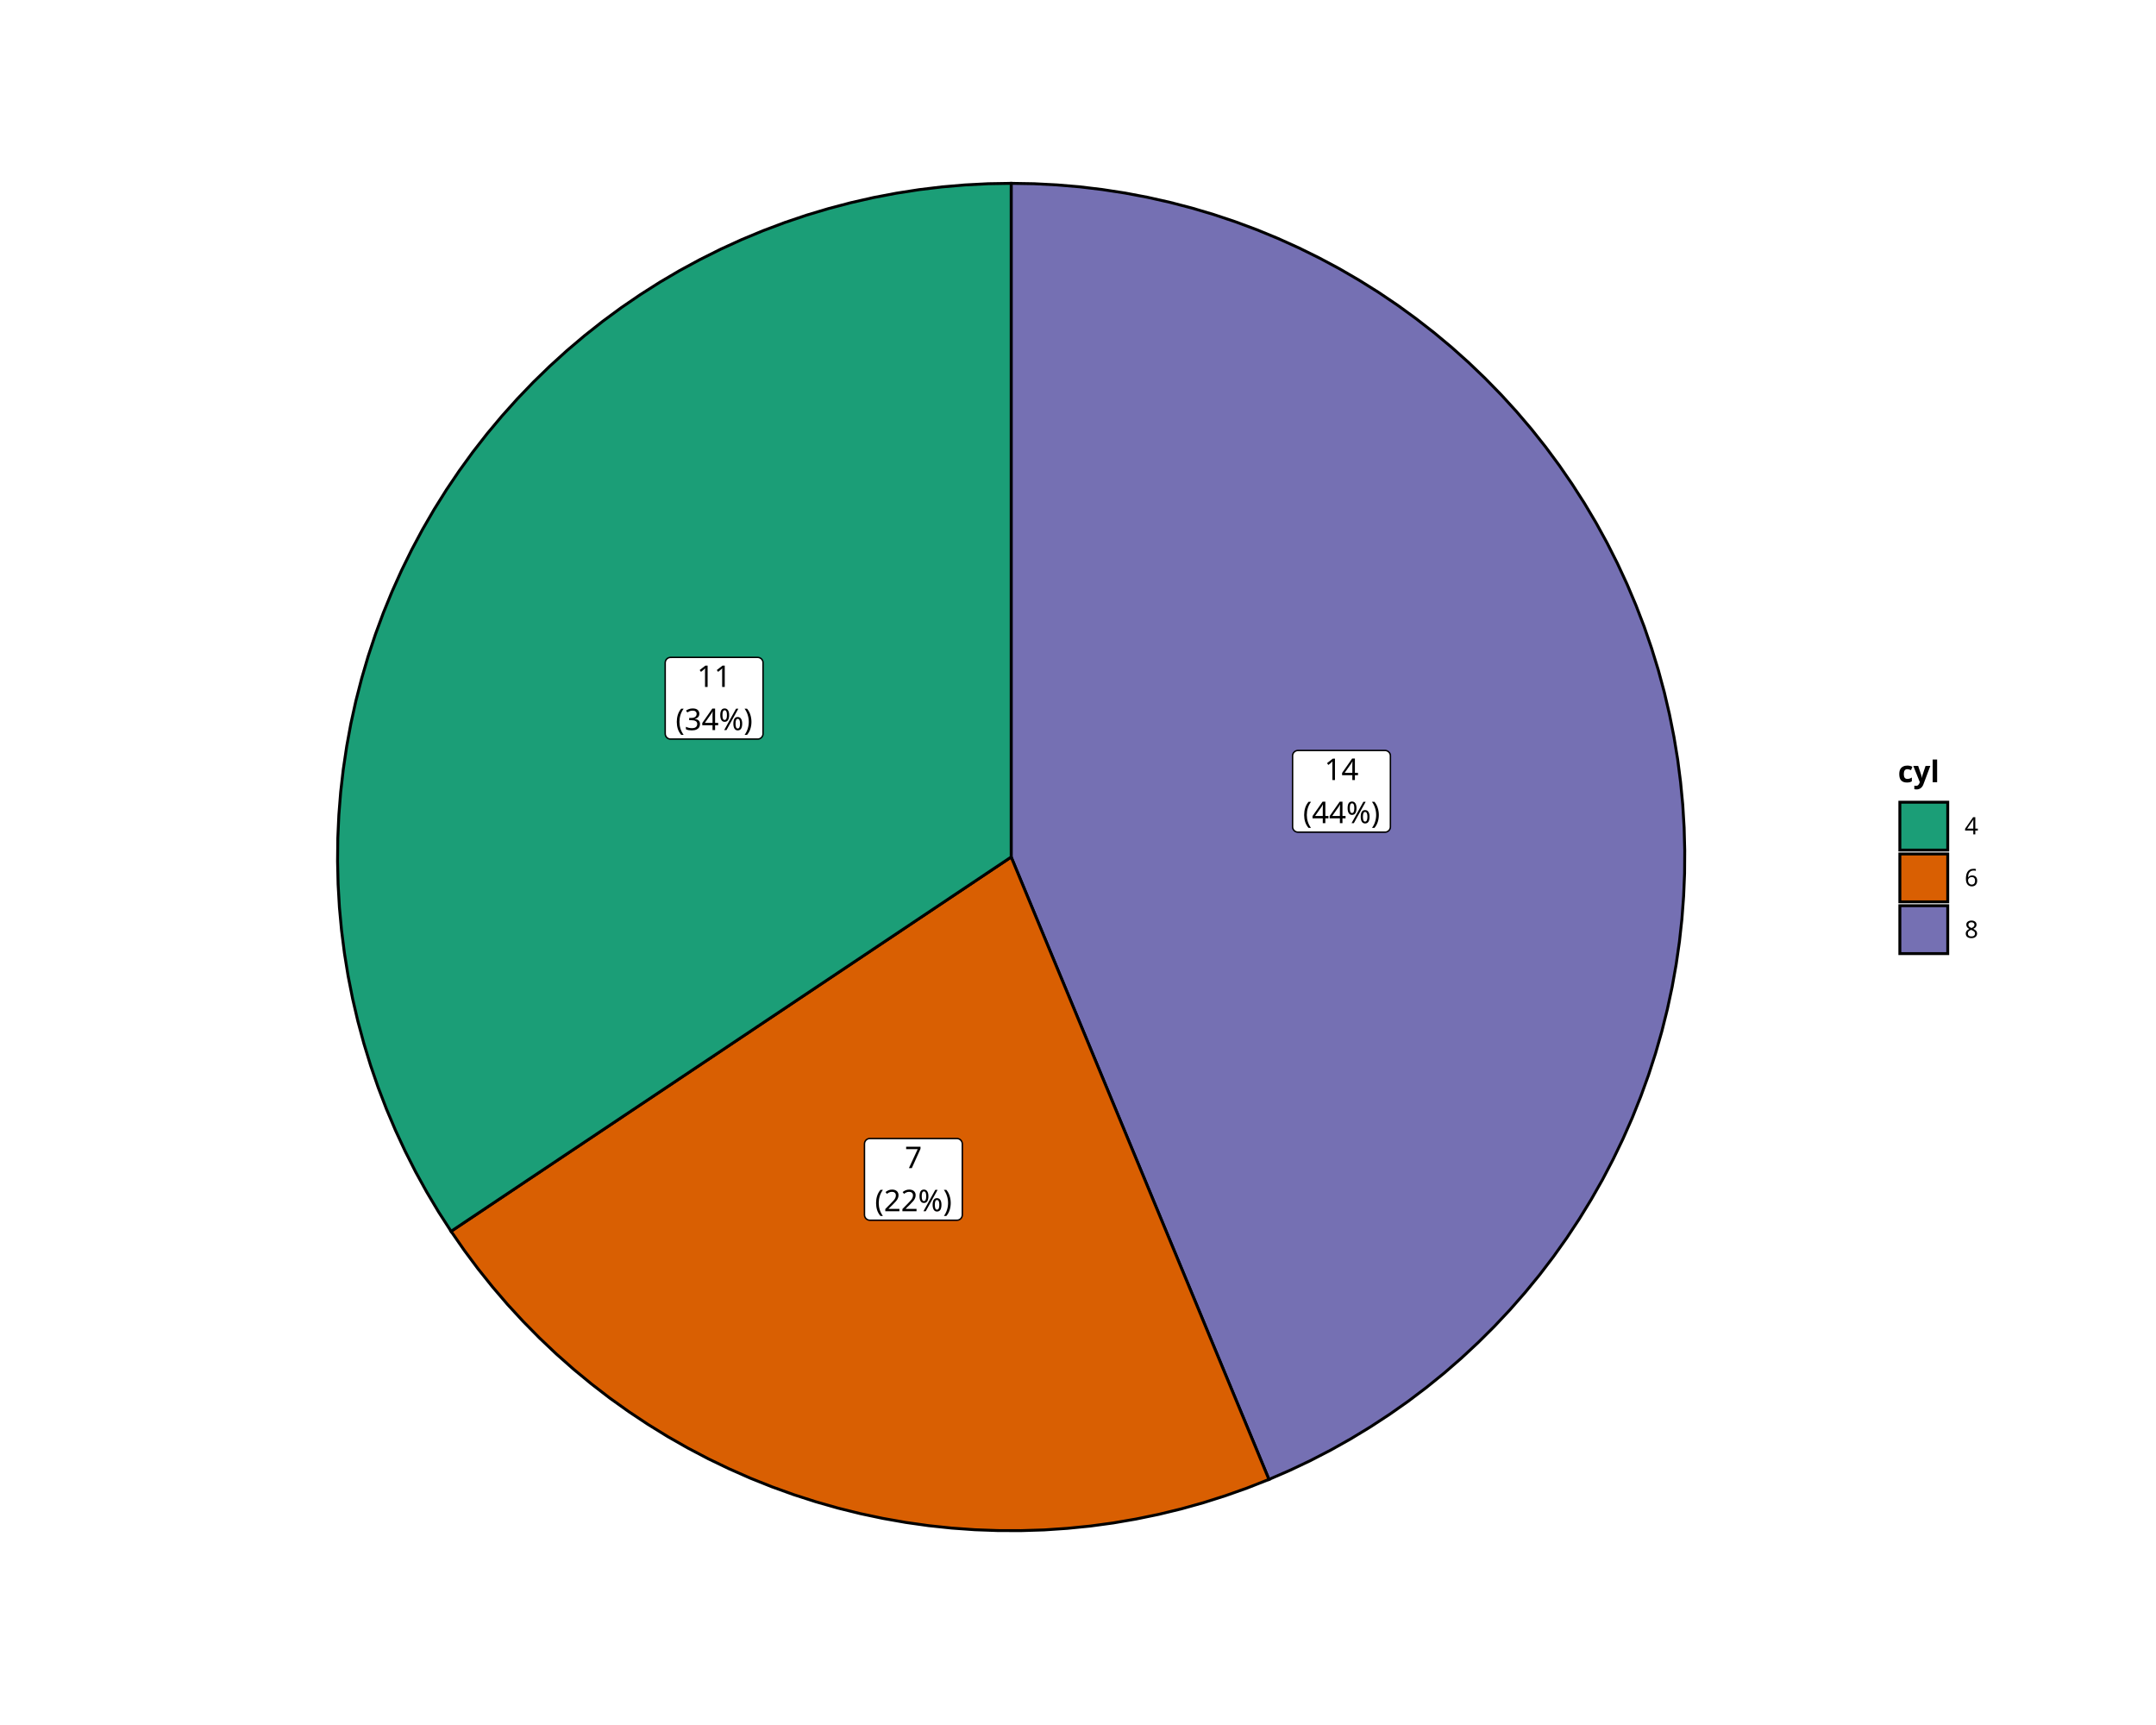
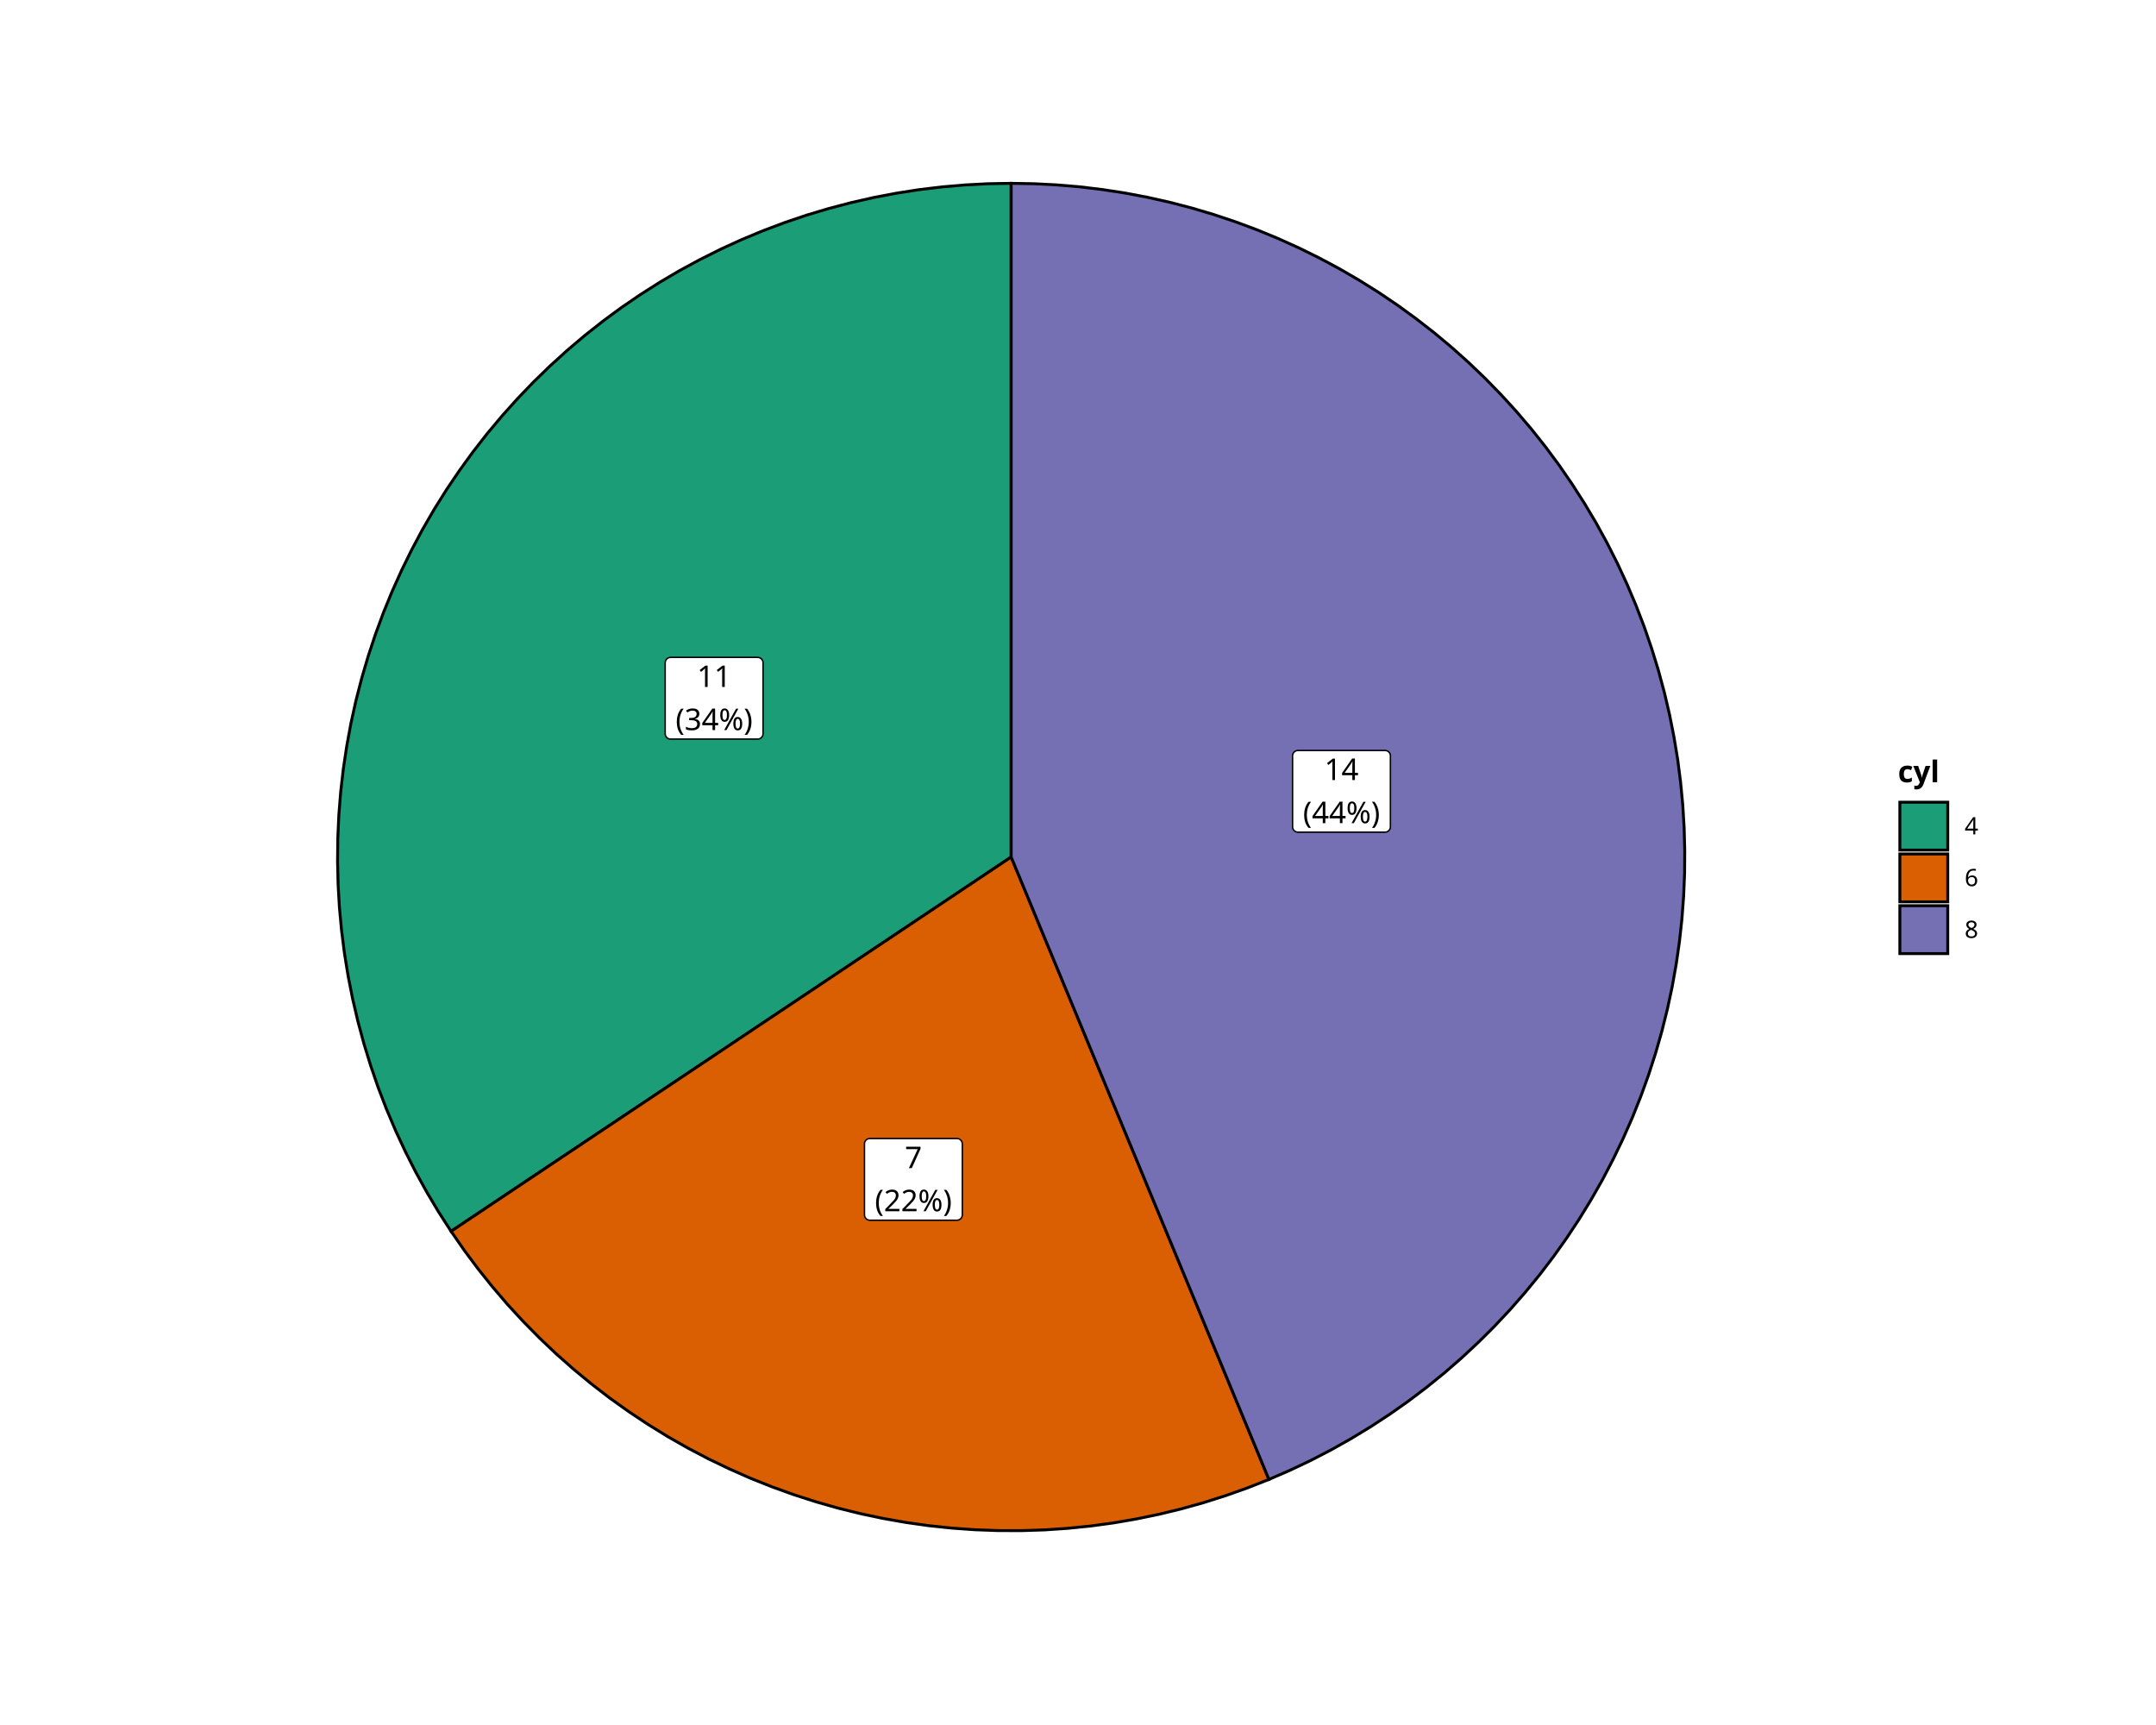
<svg xmlns="http://www.w3.org/2000/svg" class="svglite" data-engine-version="2.0" width="720.00pt" height="576.00pt" viewBox="0 0 720.00 576.00">
  <defs>
    <style type="text/css">
    .svglite line, .svglite polyline, .svglite polygon, .svglite path, .svglite rect, .svglite circle {
      fill: none;
      stroke: #000000;
      stroke-linecap: round;
      stroke-linejoin: round;
      stroke-miterlimit: 10.00;
    }
  </style>
  </defs>
  <rect width="100%" height="100%" style="stroke: none; fill: #FFFFFF;" />
  <defs>
    <clipPath id="cpMC4wMHw3MjAuMDB8MC4wMHw1NzYuMDA=">
      <rect x="0.00" y="0.00" width="720.00" height="576.00" />
    </clipPath>
  </defs>
  <g clip-path="url(#cpMC4wMHw3MjAuMDB8MC4wMHw1NzYuMDA=)">
</g>
  <defs>
    <clipPath id="cpNDkuNTF8NjcwLjQ5fDAuMDB8NTc2LjAw">
      <rect x="49.51" y="0.00" width="620.98" height="576.00" />
    </clipPath>
  </defs>
  <g clip-path="url(#cpNDkuNTF8NjcwLjQ5fDAuMDB8NTc2LjAw)">
    <rect x="49.51" y="0.00" width="620.98" height="576.00" style="stroke-width: 0.97; stroke: #FFFFFF; fill: #FFFFFF;" />
  </g>
  <g clip-path="url(#cpMC4wMHw3MjAuMDB8MC4wMHw1NzYuMDA=)">
</g>
  <defs>
    <clipPath id="cpNTYuNDl8NjE4Ljg3fDQuOTh8NTY3LjM3">
      <rect x="56.49" y="4.98" width="562.38" height="562.38" />
    </clipPath>
  </defs>
  <g clip-path="url(#cpNTYuNDl8NjE4Ljg3fDQuOTh8NTY3LjM3)">
    <rect x="56.49" y="4.98" width="562.38" height="562.38" style="stroke-width: 0.97; stroke: none; fill: #FFFFFF;" />
+     <polygon points="337.68,286.17 337.68,278.42 337.68,270.66 337.68,262.90 337.68,255.15 337.68,247.39 337.68,239.63 337.68,231.87 337.68,224.12 337.68,216.36 337.68,208.60 337.68,200.85 337.68,193.09 337.68,185.33 337.68,177.58 337.68,169.82 337.68,162.06 337.68,154.30 337.68,146.55 337.68,138.79 337.68,131.03 337.68,123.28 337.68,115.52 337.68,107.76 337.68,100.00 337.68,92.25 337.68,84.49 337.68,76.73 337.68,68.98 337.68,61.22 329.97,61.35 322.27,61.75 314.58,62.41 306.93,63.33 299.31,64.52 291.73,65.96 284.21,67.67 276.75,69.63 269.36,71.84 262.06,74.31 254.84,77.03 247.72,79.99 240.71,83.19 233.81,86.64 227.03,90.31 220.38,94.22 213.87,98.36 207.50,102.71 201.29,107.28 195.24,112.06 189.36,117.04 183.65,122.23 178.12,127.60 172.78,133.17 167.63,138.91 162.68,144.82 157.94,150.90 153.41,157.15 149.09,163.54 145.00,170.07 141.13,176.75 137.50,183.55 134.10,190.47 130.94,197.50 128.02,204.64 125.35,211.88 122.93,219.20 120.76,226.60 118.84,234.07 117.18,241.60 115.79,249.18 114.65,256.81 113.77,264.47 113.16,272.16 112.81,279.86 112.73,287.58 112.91,295.29 113.35,302.98 114.06,310.66 115.03,318.31 116.26,325.93 117.76,333.49 119.51,341.00 121.52,348.45 123.78,355.82 126.29,363.11 129.05,370.31 132.06,377.41 135.31,384.41 138.79,391.29 142.51,398.04 146.46,404.67 150.64,411.15 157.09,406.84 163.54,402.53 169.99,398.22 176.43,393.91 182.88,389.60 189.33,385.29 195.78,380.98 202.23,376.67 208.68,372.36 215.13,368.06 221.58,363.75 228.03,359.44 234.48,355.13 240.93,350.82 247.38,346.51 253.83,342.20 260.28,337.89 266.73,333.58 273.18,329.27 279.63,324.96 286.08,320.65 292.53,316.34 298.98,312.03 305.43,307.72 311.88,303.41 318.33,299.10 324.78,294.79 331.23,290.48 337.68,286.17 " style="stroke-width: 0.97; stroke-linecap: butt; stroke-linejoin: miter; fill: #1B9E77;" />
+     <polygon points="337.68,286.17 331.23,290.48 324.78,294.79 318.33,299.10 311.88,303.41 305.43,307.72 298.98,312.03 292.53,316.34 286.08,320.65 279.63,324.96 273.18,329.27 266.73,333.58 260.28,337.89 253.83,342.20 247.38,346.51 240.93,350.82 234.48,355.13 228.03,359.44 221.58,363.75 215.13,368.06 208.68,372.36 202.23,376.67 195.78,380.98 189.33,385.29 182.88,389.60 176.43,393.91 169.99,398.22 163.54,402.53 157.09,406.84 150.64,411.15 155.04,417.50 159.66,423.70 164.49,429.73 169.52,435.60 174.76,441.29 180.18,446.79 185.79,452.11 191.58,457.23 197.55,462.15 203.67,466.86 209.96,471.35 216.40,475.63 222.98,479.69 229.69,483.51 236.54,487.11 243.50,490.46 250.57,493.58 257.75,496.45 265.02,499.07 272.38,501.44 279.81,503.56 287.31,505.42 294.88,507.02 302.49,508.36 310.14,509.44 317.83,510.25 325.54,510.80 333.26,511.08 340.99,511.10 348.72,510.86 356.43,510.34 364.12,509.57 371.78,508.53 379.40,507.22 386.97,505.66 394.48,503.84 401.92,501.76 409.29,499.42 416.57,496.84 423.76,494.00 420.80,486.84 417.83,479.67 414.86,472.50 411.89,465.34 408.92,458.17 405.95,451.00 402.98,443.84 400.02,436.67 397.05,429.50 394.08,422.34 391.11,415.17 388.14,408.00 385.17,400.84 382.21,393.67 379.24,386.51 376.27,379.34 373.30,372.17 370.33,365.01 367.36,357.84 364.39,350.67 361.43,343.51 358.46,336.34 355.49,329.17 352.52,322.01 349.55,314.84 346.58,307.67 343.62,300.51 340.65,293.34 337.68,286.17 " style="stroke-width: 0.97; stroke-linecap: butt; stroke-linejoin: miter; fill: #D95F02;" />
    <polygon points="337.68,286.17 340.65,293.34 343.62,300.51 346.58,307.67 349.55,314.84 352.52,322.01 355.49,329.17 358.46,336.34 361.43,343.51 364.39,350.67 367.36,357.84 370.33,365.01 373.30,372.17 376.27,379.34 379.24,386.51 382.21,393.67 385.17,400.84 388.14,408.00 391.11,415.17 394.08,422.34 397.05,429.50 400.02,436.67 402.98,443.84 405.95,451.00 408.92,458.17 411.89,465.34 414.86,472.50 417.83,479.67 420.80,486.84 423.76,494.00 430.77,490.96 437.66,487.69 444.44,484.18 451.10,480.44 457.62,476.48 464.01,472.30 470.26,467.91 476.35,463.30 482.28,458.50 488.04,453.49 493.63,448.29 499.04,442.91 504.27,437.34 509.30,431.60 514.14,425.70 518.77,419.63 523.19,413.41 527.40,407.04 531.39,400.53 535.16,393.90 538.70,387.13 542.01,380.25 545.09,373.27 547.92,366.18 550.52,359.00 552.87,351.73 554.97,344.40 556.82,336.99 558.42,329.52 559.76,322.01 560.85,314.45 561.68,306.87 562.25,299.25 562.57,291.63 562.62,283.99 562.42,276.36 561.96,268.74 561.23,261.14 560.26,253.57 559.02,246.04 557.53,238.55 555.79,231.12 553.80,223.75 551.55,216.45 549.07,209.23 546.33,202.11 543.36,195.08 540.15,188.15 536.71,181.34 533.04,174.64 529.14,168.08 525.02,161.65 520.69,155.36 516.15,149.23 511.40,143.25 506.45,137.44 501.30,131.80 495.97,126.34 490.46,121.06 484.77,115.97 478.91,111.08 472.88,106.39 466.71,101.90 460.38,97.63 453.91,93.58 447.31,89.74 440.58,86.14 433.73,82.76 426.78,79.62 419.72,76.71 412.56,74.05 405.32,71.63 398.00,69.46 390.62,67.54 383.17,65.87 375.67,64.45 368.12,63.29 360.54,62.38 352.93,61.74 345.31,61.35 337.68,61.22 337.68,68.98 337.68,76.73 337.68,84.49 337.68,92.25 337.68,100.00 337.68,107.76 337.68,115.52 337.68,123.28 337.68,131.03 337.68,138.79 337.68,146.55 337.68,154.30 337.68,162.06 337.68,169.82 337.68,177.58 337.68,185.33 337.68,193.09 337.68,200.85 337.68,208.60 337.68,216.36 337.68,224.12 337.68,231.87 337.68,239.63 337.68,247.39 337.68,255.15 337.68,262.90 337.68,270.66 337.68,278.42 337.68,286.17 " style="stroke-width: 0.97; stroke-linecap: butt; stroke-linejoin: miter; fill: #7570B3;" />
-     <polygon points="337.68,286.17 331.23,290.48 324.78,294.79 318.33,299.10 311.88,303.41 305.43,307.72 298.98,312.03 292.53,316.34 286.08,320.65 279.63,324.96 273.18,329.27 266.73,333.58 260.28,337.89 253.83,342.20 247.38,346.51 240.93,350.82 234.48,355.13 228.03,359.44 221.58,363.75 215.13,368.06 208.68,372.36 202.23,376.67 195.78,380.98 189.33,385.29 182.88,389.60 176.43,393.91 169.99,398.22 163.54,402.53 157.09,406.84 150.64,411.15 155.04,417.50 159.66,423.70 164.49,429.73 169.52,435.60 174.76,441.29 180.18,446.79 185.79,452.11 191.58,457.23 197.55,462.15 203.67,466.86 209.96,471.35 216.40,475.63 222.98,479.69 229.69,483.51 236.54,487.11 243.50,490.46 250.57,493.58 257.75,496.45 265.02,499.07 272.38,501.44 279.81,503.56 287.31,505.42 294.88,507.02 302.49,508.36 310.14,509.44 317.83,510.25 325.54,510.80 333.26,511.08 340.99,511.10 348.72,510.86 356.43,510.34 364.12,509.57 371.78,508.53 379.40,507.22 386.97,505.66 394.48,503.84 401.92,501.76 409.29,499.42 416.57,496.84 423.76,494.00 420.80,486.84 417.83,479.67 414.86,472.50 411.89,465.34 408.92,458.17 405.95,451.00 402.98,443.84 400.02,436.67 397.05,429.50 394.08,422.34 391.11,415.17 388.14,408.00 385.17,400.84 382.21,393.67 379.24,386.51 376.27,379.34 373.30,372.17 370.33,365.01 367.36,357.84 364.39,350.67 361.43,343.51 358.46,336.34 355.49,329.17 352.52,322.01 349.55,314.84 346.58,307.67 343.62,300.51 340.65,293.34 337.68,286.17 " style="stroke-width: 0.97; stroke-linecap: butt; stroke-linejoin: miter; fill: #D95F02;" />
-     <polygon points="337.68,286.17 337.68,278.42 337.68,270.66 337.68,262.90 337.68,255.15 337.68,247.39 337.68,239.63 337.68,231.87 337.68,224.12 337.68,216.36 337.68,208.60 337.68,200.85 337.68,193.09 337.68,185.33 337.68,177.58 337.68,169.82 337.68,162.06 337.68,154.30 337.68,146.55 337.68,138.79 337.68,131.03 337.68,123.28 337.68,115.52 337.68,107.76 337.68,100.00 337.68,92.25 337.68,84.49 337.68,76.73 337.68,68.98 337.68,61.22 329.97,61.35 322.27,61.75 314.58,62.41 306.93,63.33 299.31,64.52 291.73,65.96 284.21,67.67 276.75,69.63 269.36,71.84 262.06,74.31 254.84,77.03 247.72,79.99 240.71,83.19 233.81,86.64 227.03,90.31 220.38,94.22 213.87,98.36 207.50,102.71 201.29,107.28 195.24,112.06 189.36,117.04 183.65,122.23 178.12,127.60 172.78,133.17 167.63,138.91 162.68,144.82 157.94,150.90 153.41,157.15 149.09,163.54 145.00,170.07 141.13,176.75 137.50,183.55 134.10,190.47 130.94,197.50 128.02,204.64 125.35,211.88 122.93,219.20 120.76,226.60 118.84,234.07 117.18,241.60 115.79,249.18 114.65,256.81 113.77,264.47 113.16,272.16 112.81,279.86 112.73,287.58 112.91,295.29 113.35,302.98 114.06,310.66 115.03,318.31 116.26,325.93 117.76,333.49 119.51,341.00 121.52,348.45 123.78,355.82 126.29,363.11 129.05,370.31 132.06,377.41 135.31,384.41 138.79,391.29 142.51,398.04 146.46,404.67 150.64,411.15 157.09,406.84 163.54,402.53 169.99,398.22 176.43,393.91 182.88,389.60 189.33,385.29 195.78,380.98 202.23,376.67 208.68,372.36 215.13,368.06 221.58,363.75 228.03,359.44 234.48,355.13 240.93,350.82 247.38,346.51 253.83,342.20 260.28,337.89 266.73,333.58 273.18,329.27 279.63,324.96 286.08,320.65 292.53,316.34 298.98,312.03 305.43,307.72 311.88,303.41 318.33,299.10 324.78,294.79 331.23,290.48 337.68,286.17 " style="stroke-width: 0.97; stroke-linecap: butt; stroke-linejoin: miter; fill: #1B9E77;" />
+     <polygon points="223.94,246.79 253.02,246.79 252.95,246.79 253.24,246.78 253.52,246.72 253.79,246.62 254.04,246.47 254.27,246.29 254.46,246.07 254.61,245.83 254.73,245.56 254.80,245.28 254.82,244.99 254.82,244.99 254.82,221.31 254.82,221.31 254.80,221.02 254.73,220.74 254.61,220.47 254.46,220.23 254.27,220.01 254.04,219.83 253.79,219.68 253.52,219.58 253.24,219.52 253.02,219.51 223.94,219.51 224.16,219.52 223.87,219.51 223.58,219.55 223.31,219.63 223.04,219.75 222.81,219.92 222.60,220.12 222.42,220.35 222.29,220.61 222.20,220.88 222.15,221.17 222.14,221.31 222.14,244.99 222.15,244.85 222.15,245.14 222.20,245.42 222.29,245.70 222.42,245.96 222.60,246.19 222.81,246.39 223.04,246.55 223.31,246.68 223.58,246.76 223.87,246.79 " style="stroke-width: 0.48; fill: #FFFFFF;" />
+     <text x="238.48" y="229.39" text-anchor="middle" style="font-size: 10.00px; font-family: sans;" textLength="11.12px" lengthAdjust="spacingAndGlyphs">11</text>
+     <text x="238.48" y="243.79" text-anchor="middle" style="font-size: 10.00px; font-family: sans;" textLength="26.68px" lengthAdjust="spacingAndGlyphs">(34%)</text>
+     <polygon points="290.49,407.45 319.57,407.45 319.49,407.45 319.78,407.43 320.07,407.38 320.34,407.27 320.59,407.13 320.81,406.95 321.00,406.73 321.16,406.48 321.27,406.22 321.34,405.94 321.37,405.65 321.37,405.65 321.37,381.97 321.37,381.97 321.34,381.68 321.27,381.40 321.16,381.13 321.00,380.88 320.81,380.67 320.59,380.48 320.34,380.34 320.07,380.24 319.78,380.18 319.57,380.17 290.49,380.17 290.71,380.18 290.42,380.17 290.13,380.20 289.85,380.28 289.59,380.41 289.35,380.57 289.14,380.77 288.97,381.00 288.83,381.26 288.74,381.54 288.70,381.82 288.69,381.97 288.69,405.65 288.70,405.50 288.70,405.79 288.74,406.08 288.83,406.35 288.97,406.61 289.14,406.84 289.35,407.04 289.59,407.21 289.85,407.33 290.13,407.41 290.42,407.45 " style="stroke-width: 0.48; fill: #FFFFFF;" />
+     <text x="305.03" y="390.05" text-anchor="middle" style="font-size: 10.00px; font-family: sans;" textLength="5.56px" lengthAdjust="spacingAndGlyphs">7</text>
+     <text x="305.03" y="404.45" text-anchor="middle" style="font-size: 10.00px; font-family: sans;" textLength="26.68px" lengthAdjust="spacingAndGlyphs">(22%)</text>
    <polygon points="433.46,277.87 462.53,277.87 462.46,277.87 462.75,277.86 463.03,277.80 463.30,277.70 463.55,277.55 463.78,277.37 463.97,277.15 464.13,276.91 464.24,276.64 464.31,276.36 464.33,276.07 464.33,276.07 464.33,252.39 464.33,252.39 464.31,252.10 464.24,251.82 464.13,251.55 463.97,251.31 463.78,251.09 463.55,250.91 463.30,250.76 463.03,250.66 462.75,250.60 462.53,250.59 433.46,250.59 433.67,250.60 433.38,250.59 433.10,250.63 432.82,250.71 432.56,250.83 432.32,250.99 432.11,251.20 431.93,251.43 431.80,251.68 431.71,251.96 431.66,252.24 431.66,252.39 431.66,276.07 431.66,275.93 431.66,276.22 431.71,276.50 431.80,276.78 431.93,277.03 432.11,277.26 432.32,277.47 432.56,277.63 432.82,277.75 433.10,277.83 433.38,277.87 " style="stroke-width: 0.48; fill: #FFFFFF;" />
    <text x="447.99" y="260.47" text-anchor="middle" style="font-size: 10.00px; font-family: sans;" textLength="11.12px" lengthAdjust="spacingAndGlyphs">14</text>
    <text x="447.99" y="274.87" text-anchor="middle" style="font-size: 10.00px; font-family: sans;" textLength="26.68px" lengthAdjust="spacingAndGlyphs">(44%)</text>
-     <polygon points="290.49,407.45 319.57,407.45 319.49,407.45 319.78,407.43 320.07,407.38 320.34,407.27 320.59,407.13 320.81,406.95 321.00,406.73 321.16,406.48 321.27,406.22 321.34,405.94 321.37,405.65 321.37,405.65 321.37,381.97 321.37,381.97 321.34,381.68 321.27,381.40 321.16,381.13 321.00,380.88 320.81,380.67 320.59,380.48 320.34,380.34 320.07,380.24 319.78,380.18 319.57,380.17 290.49,380.17 290.71,380.18 290.42,380.17 290.13,380.20 289.85,380.28 289.59,380.41 289.35,380.57 289.14,380.77 288.97,381.00 288.83,381.26 288.74,381.54 288.70,381.82 288.69,381.97 288.69,405.65 288.70,405.50 288.70,405.79 288.74,406.08 288.83,406.35 288.97,406.61 289.14,406.84 289.35,407.04 289.59,407.21 289.85,407.33 290.13,407.41 290.42,407.45 " style="stroke-width: 0.48; fill: #FFFFFF;" />
-     <text x="305.03" y="390.05" text-anchor="middle" style="font-size: 10.00px; font-family: sans;" textLength="5.56px" lengthAdjust="spacingAndGlyphs">7</text>
-     <text x="305.03" y="404.45" text-anchor="middle" style="font-size: 10.00px; font-family: sans;" textLength="26.68px" lengthAdjust="spacingAndGlyphs">(22%)</text>
-     <polygon points="223.94,246.79 253.02,246.79 252.95,246.79 253.24,246.78 253.52,246.72 253.79,246.62 254.04,246.47 254.27,246.29 254.46,246.07 254.61,245.83 254.73,245.56 254.80,245.28 254.82,244.99 254.82,244.99 254.82,221.31 254.82,221.31 254.80,221.02 254.73,220.74 254.61,220.47 254.46,220.23 254.27,220.01 254.04,219.83 253.79,219.68 253.52,219.58 253.24,219.52 253.02,219.51 223.94,219.51 224.16,219.52 223.87,219.51 223.58,219.55 223.31,219.63 223.04,219.75 222.81,219.92 222.60,220.12 222.42,220.35 222.29,220.61 222.20,220.88 222.15,221.17 222.14,221.31 222.14,244.99 222.15,244.85 222.15,245.14 222.20,245.42 222.29,245.70 222.42,245.96 222.60,246.19 222.81,246.39 223.04,246.55 223.31,246.68 223.58,246.76 223.87,246.79 " style="stroke-width: 0.48; fill: #FFFFFF;" />
-     <text x="238.48" y="229.39" text-anchor="middle" style="font-size: 10.00px; font-family: sans;" textLength="11.12px" lengthAdjust="spacingAndGlyphs">11</text>
-     <text x="238.48" y="243.79" text-anchor="middle" style="font-size: 10.00px; font-family: sans;" textLength="26.68px" lengthAdjust="spacingAndGlyphs">(34%)</text>
  </g>
  <g clip-path="url(#cpMC4wMHw3MjAuMDB8MC4wMHw1NzYuMDA=)">
    <rect x="628.83" y="248.30" width="36.67" height="75.74" style="stroke-width: 0.97; stroke: none; fill: #FFFFFF;" />
    <text x="633.81" y="261.20" style="font-size: 10.00px; font-weight: bold; font-family: sans;" textLength="12.23px" lengthAdjust="spacingAndGlyphs">cyl</text>
    <rect x="633.81" y="267.22" width="17.28" height="17.28" style="stroke-width: 0.97; stroke: none; fill: #FFFFFF;" />
    <rect x="634.46" y="267.87" width="15.99" height="15.99" style="stroke-width: 0.97; stroke-linecap: butt; stroke-linejoin: miter; fill: #1B9E77;" />
    <rect x="633.81" y="284.50" width="17.28" height="17.28" style="stroke-width: 0.97; stroke: none; fill: #FFFFFF;" />
    <rect x="634.46" y="285.15" width="15.99" height="15.99" style="stroke-width: 0.97; stroke-linecap: butt; stroke-linejoin: miter; fill: #D95F02;" />
    <rect x="633.81" y="301.78" width="17.28" height="17.28" style="stroke-width: 0.97; stroke: none; fill: #FFFFFF;" />
    <rect x="634.46" y="302.43" width="15.99" height="15.99" style="stroke-width: 0.97; stroke-linecap: butt; stroke-linejoin: miter; fill: #7570B3;" />
    <text x="656.08" y="278.62" style="font-size: 8.00px; font-family: sans;" textLength="4.45px" lengthAdjust="spacingAndGlyphs">4</text>
    <text x="656.08" y="295.90" style="font-size: 8.00px; font-family: sans;" textLength="4.45px" lengthAdjust="spacingAndGlyphs">6</text>
    <text x="656.08" y="313.18" style="font-size: 8.00px; font-family: sans;" textLength="4.45px" lengthAdjust="spacingAndGlyphs">8</text>
  </g>
</svg>
